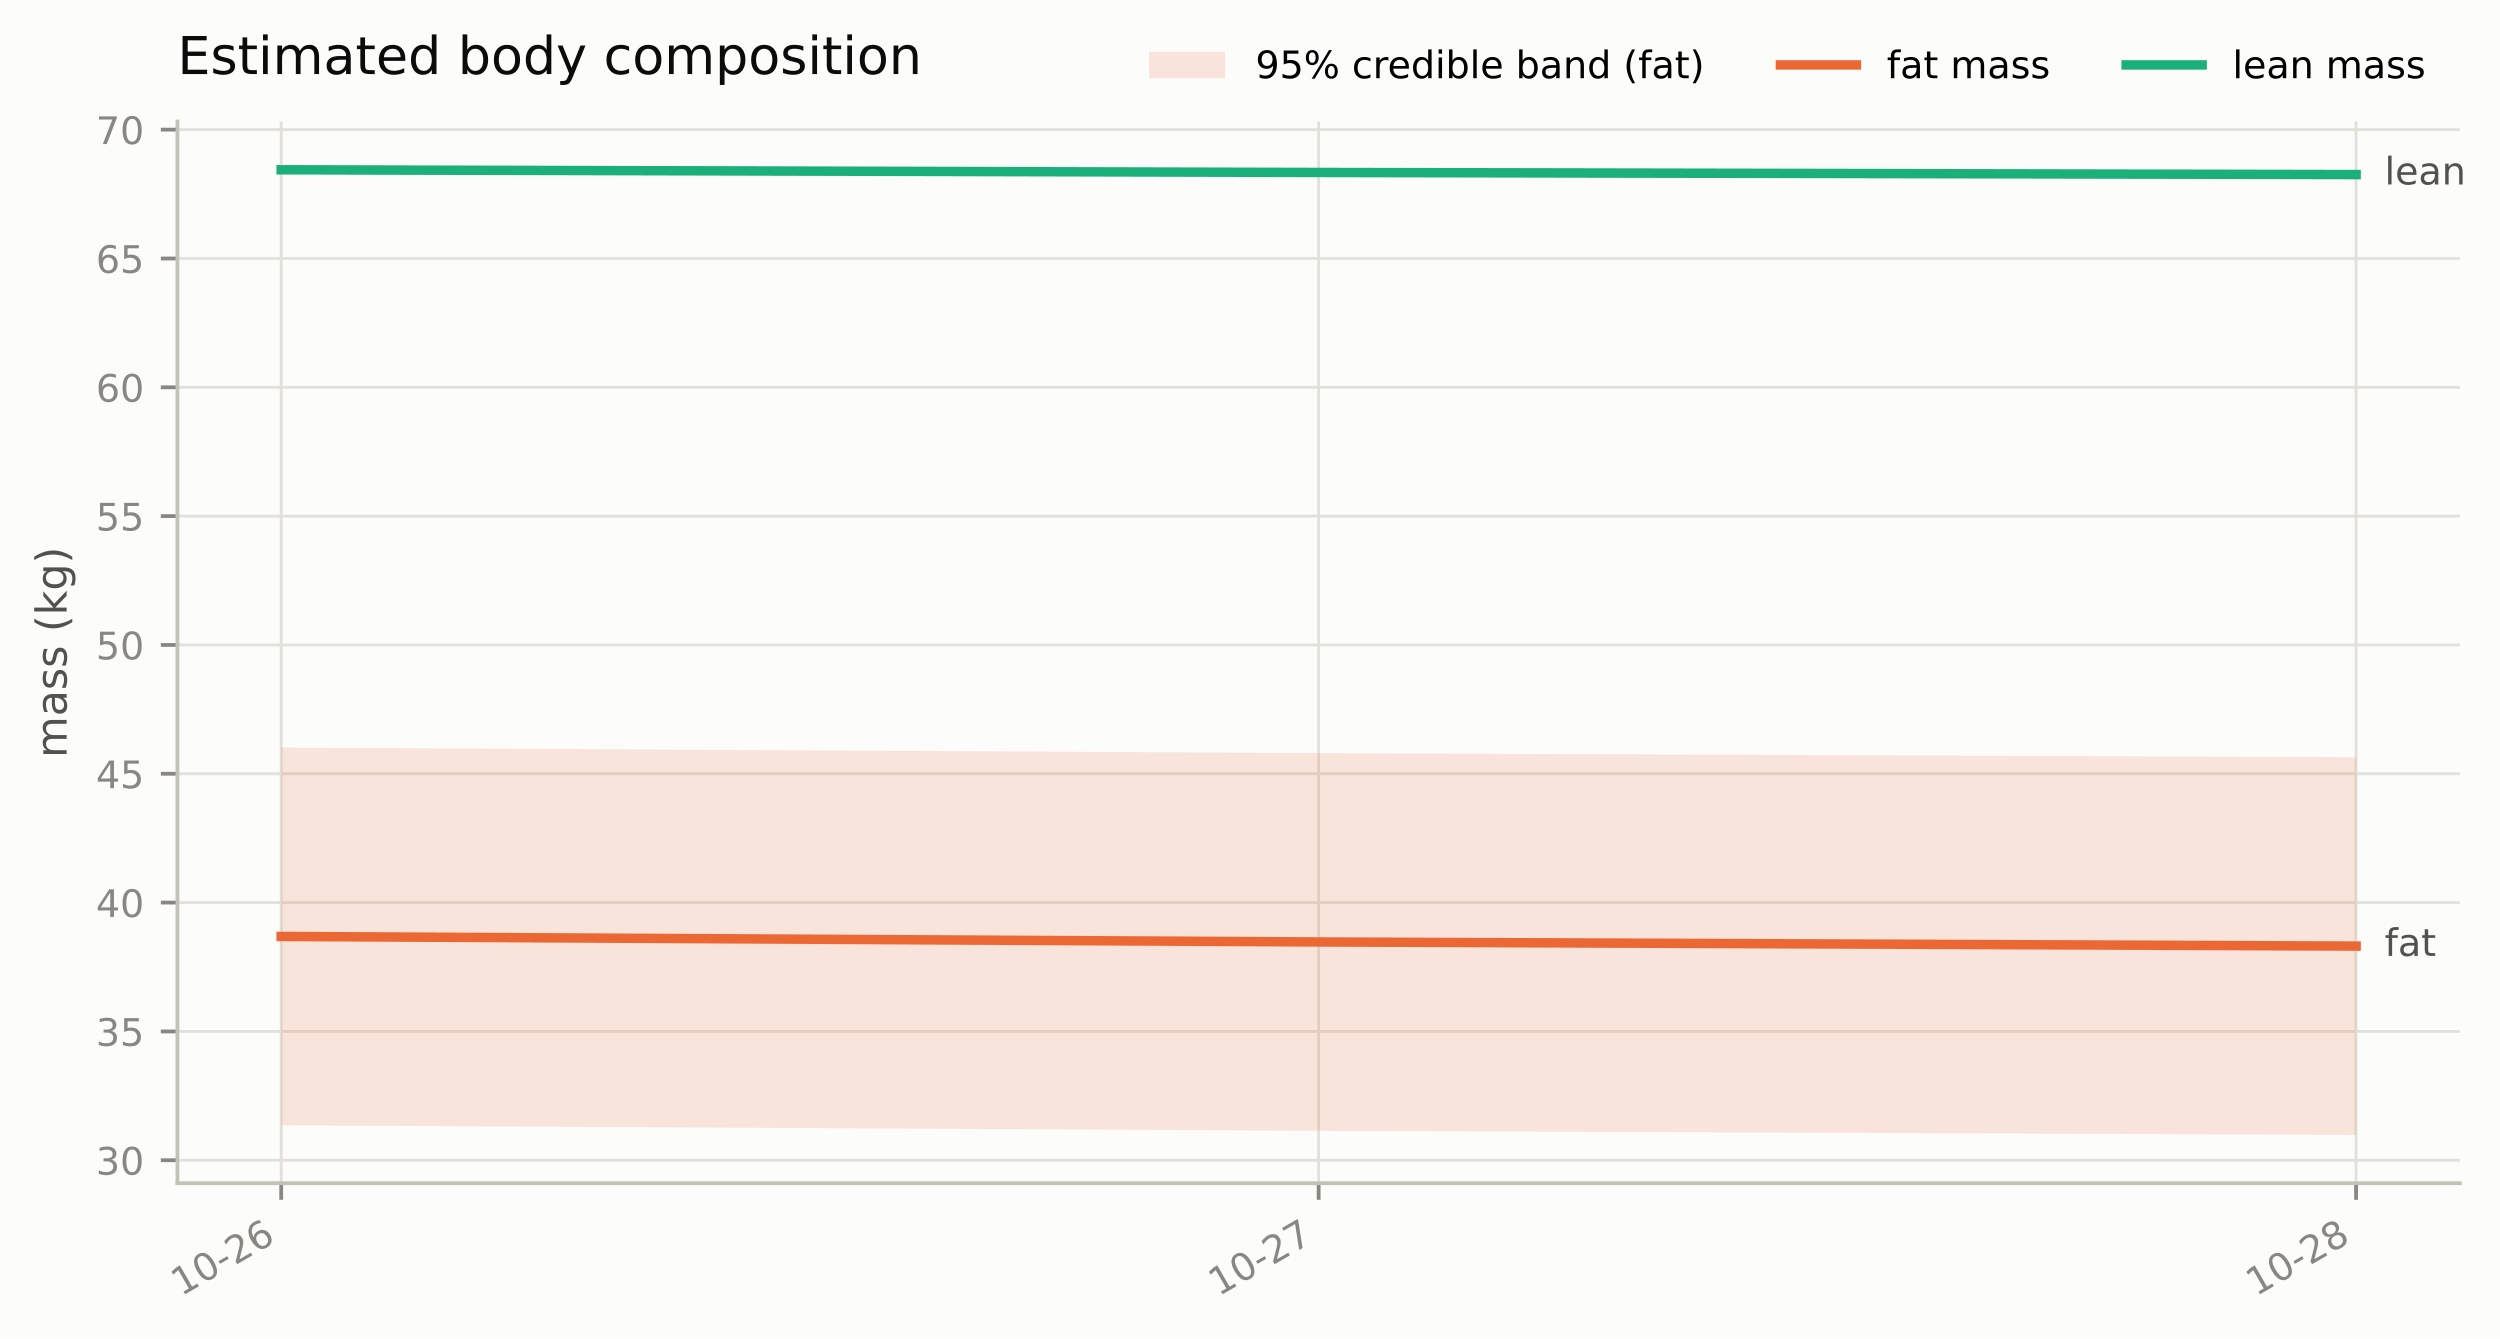
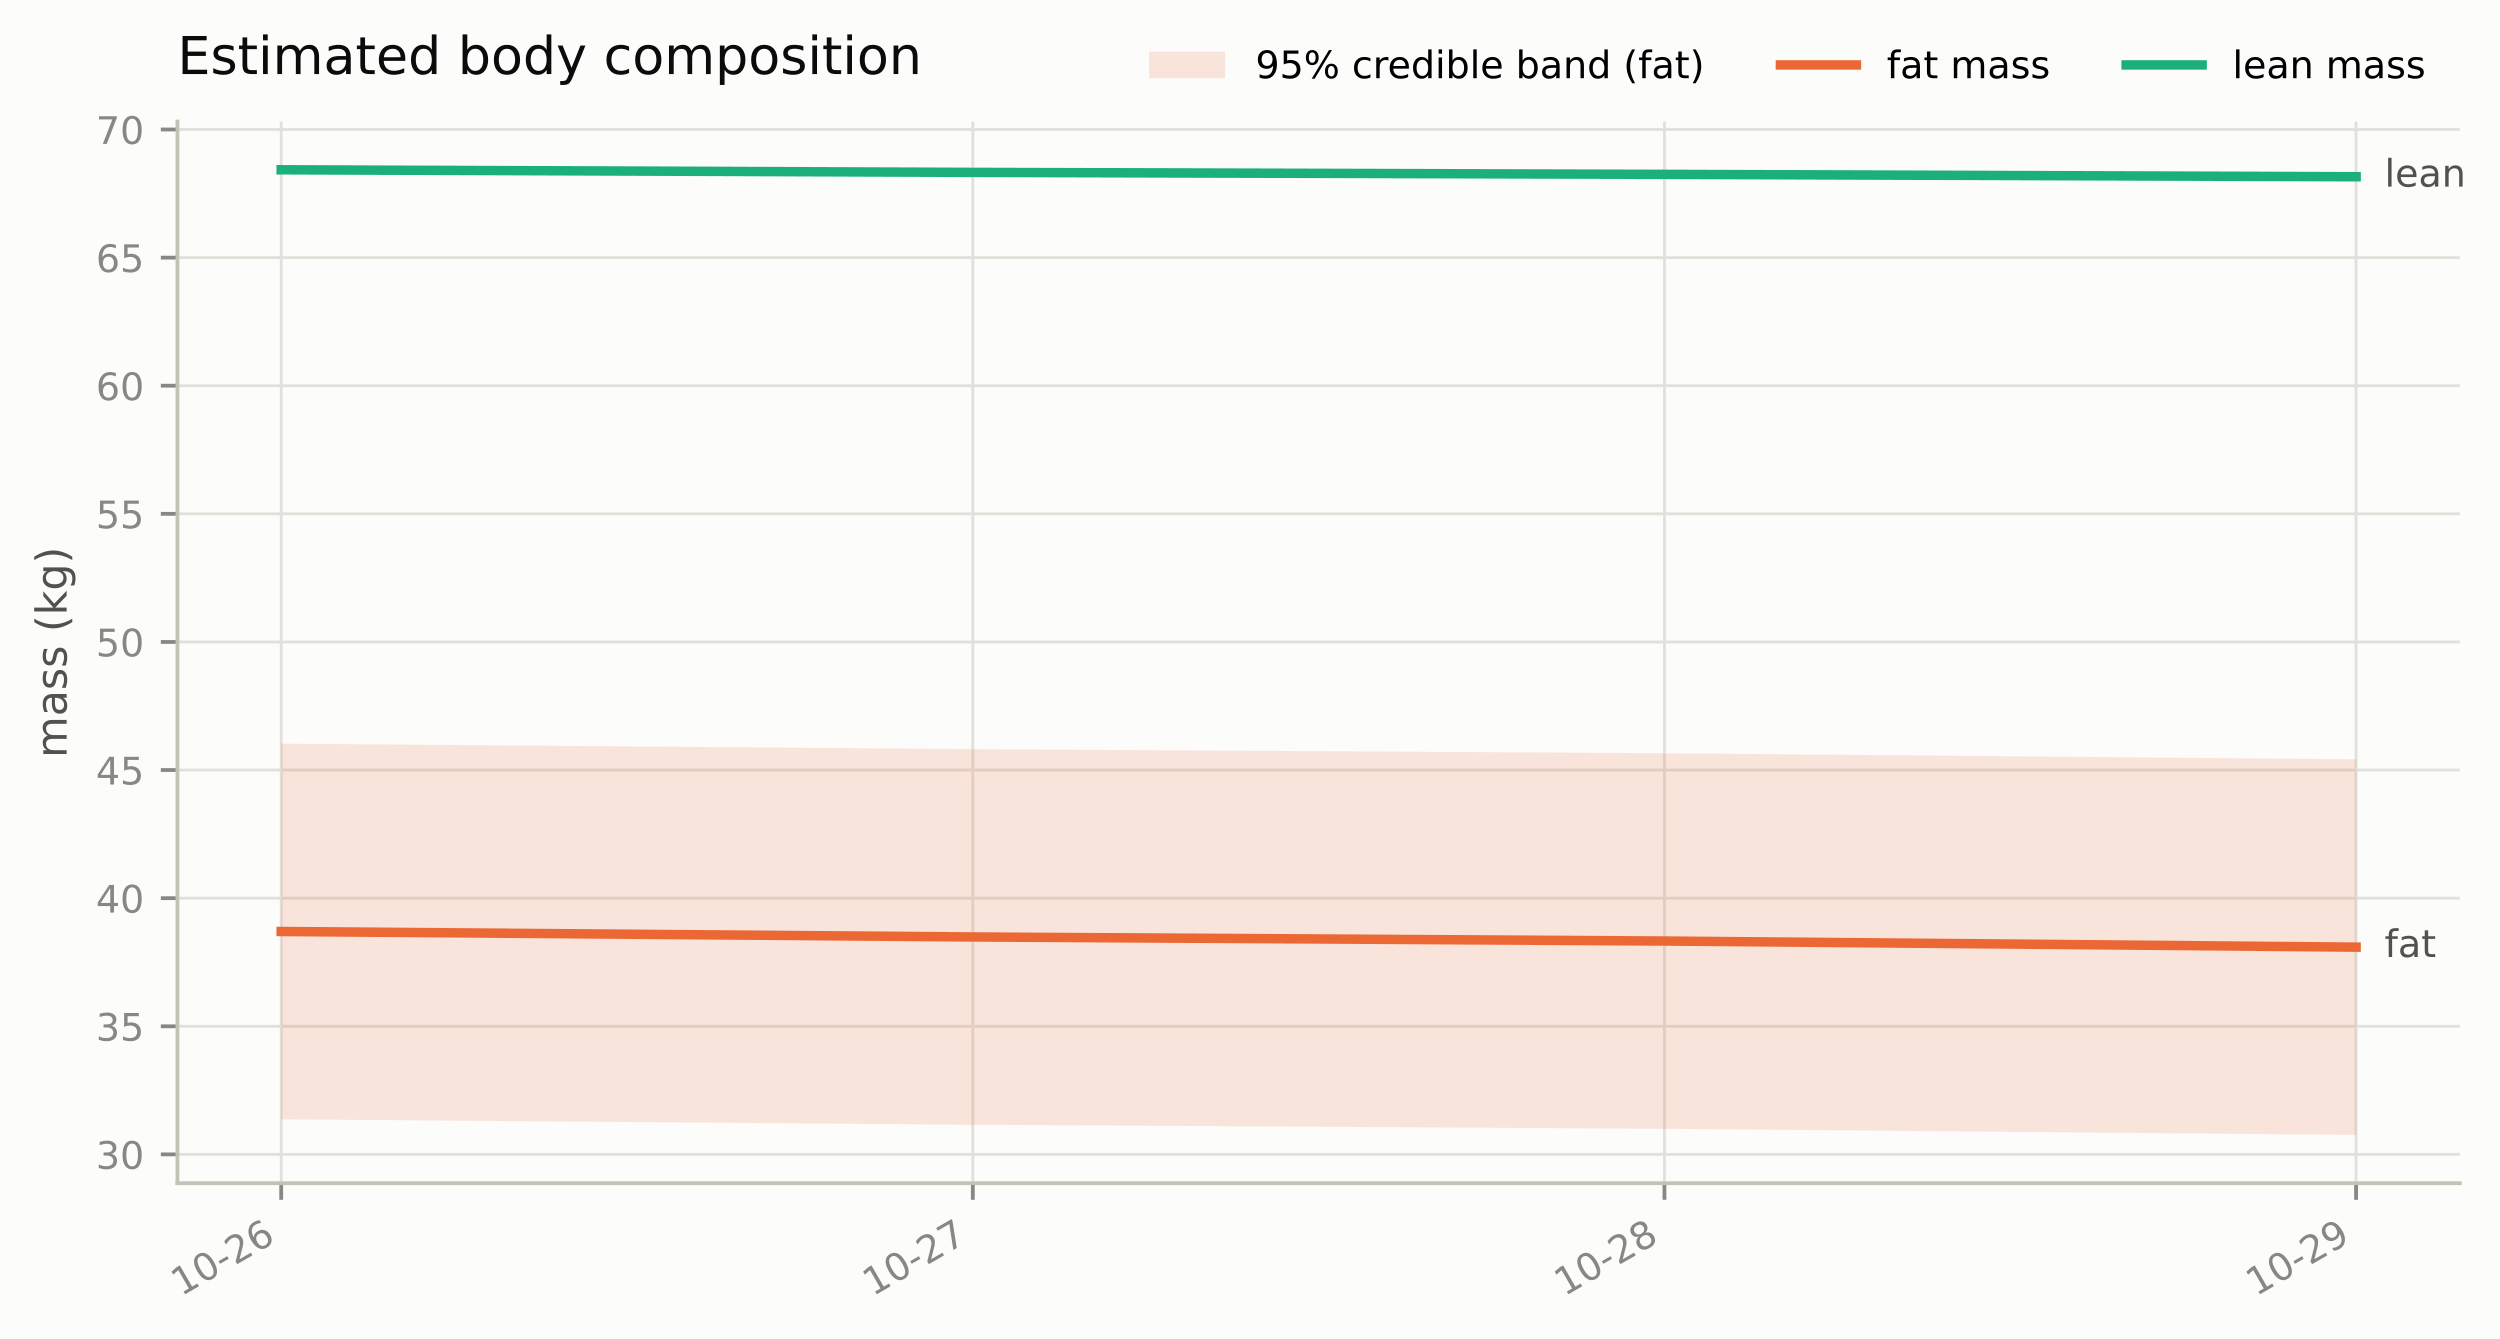
<svg xmlns="http://www.w3.org/2000/svg" xmlns:xlink="http://www.w3.org/1999/xlink" width="526.643pt" height="282pt" viewBox="0 0 526.643 282" version="1.1">
  <defs>
    <style type="text/css">*{stroke-linejoin: round; stroke-linecap: butt}</style>
  </defs>
  <g id="figure_1">
    <g id="patch_1">
      <path d="M 0 282  L 526.643 282  L 526.643 0  L 0 0  z " style="fill: #fcfcfb" />
    </g>
    <g id="axes_1">
      <g id="patch_2">
        <path d="M 37.381 249.248  L 518.18 249.248  L 518.18 25.601  L 37.381 25.601  z " style="fill: #fcfcfb" />
      </g>
      <g id="matplotlib.axis_1">
        <g id="xtick_1">
          <g id="line2d_1">
-             <path d="M 59.235 249.248  L 59.235 25.601  " clip-path="url(#p63ce2e25d6)" style="fill: none; stroke: #e1e0d9; stroke-width: 0.6; stroke-linecap: square" />
+             <path d="M 59.235 249.248  L 59.235 25.601  " clip-path="url(#pfcc4cbc5c9)" style="fill: none; stroke: #e1e0d9; stroke-width: 0.6; stroke-linecap: square" />
          </g>
          <g id="line2d_2">
            <defs>
-               <path id="ma22ad7bbef" d="M 0 0  L 0 3.5  " style="stroke: #898781; stroke-width: 0.8" />
+               <path id="m5b80a364d7" d="M 0 0  L 0 3.5  " style="stroke: #898781; stroke-width: 0.8" />
            </defs>
            <g>
-               <use xlink:href="#ma22ad7bbef" x="59.235" y="249.248" style="fill: #898781; stroke: #898781; stroke-width: 0.8" />
+               <use xlink:href="#m5b80a364d7" x="59.235" y="249.248" style="fill: #898781; stroke: #898781; stroke-width: 0.8" />
            </g>
          </g>
          <g id="text_1">
            <g style="fill: #898781" transform="translate(38.14245 273.1351) rotate(-30) scale(0.08 -0.08)">
              <defs>
                <path id="DejaVuSans-14" d="M 794 531  L 1825 531  L 1825 4091  L 703 3866  L 703 4441  L 1819 4666  L 2450 4666  L 2450 531  L 3481 531  L 3481 0  L 794 0  L 794 531  z " transform="scale(0.015625)" />
                <path id="DejaVuSans-13" d="M 2034 4250  Q 1547 4250 1301 3770  Q 1056 3291 1056 2328  Q 1056 1369 1301 889  Q 1547 409 2034 409  Q 2525 409 2770 889  Q 3016 1369 3016 2328  Q 3016 3291 2770 3770  Q 2525 4250 2034 4250  z M 2034 4750  Q 2819 4750 3233 4129  Q 3647 3509 3647 2328  Q 3647 1150 3233 529  Q 2819 -91 2034 -91  Q 1250 -91 836 529  Q 422 1150 422 2328  Q 422 3509 836 4129  Q 1250 4750 2034 4750  z " transform="scale(0.015625)" />
                <path id="DejaVuSans-10" d="M 313 2009  L 1997 2009  L 1997 1497  L 313 1497  L 313 2009  z " transform="scale(0.015625)" />
                <path id="DejaVuSans-15" d="M 1228 531  L 3431 531  L 3431 0  L 469 0  L 469 531  Q 828 903 1448 1529  Q 2069 2156 2228 2338  Q 2531 2678 2651 2914  Q 2772 3150 2772 3378  Q 2772 3750 2511 3984  Q 2250 4219 1831 4219  Q 1534 4219 1204 4116  Q 875 4013 500 3803  L 500 4441  Q 881 4594 1212 4672  Q 1544 4750 1819 4750  Q 2544 4750 2975 4387  Q 3406 4025 3406 3419  Q 3406 3131 3298 2873  Q 3191 2616 2906 2266  Q 2828 2175 2409 1742  Q 1991 1309 1228 531  z " transform="scale(0.015625)" />
                <path id="DejaVuSans-19" d="M 2113 2584  Q 1688 2584 1439 2293  Q 1191 2003 1191 1497  Q 1191 994 1439 701  Q 1688 409 2113 409  Q 2538 409 2786 701  Q 3034 994 3034 1497  Q 3034 2003 2786 2293  Q 2538 2584 2113 2584  z M 3366 4563  L 3366 3988  Q 3128 4100 2886 4159  Q 2644 4219 2406 4219  Q 1781 4219 1451 3797  Q 1122 3375 1075 2522  Q 1259 2794 1537 2939  Q 1816 3084 2150 3084  Q 2853 3084 3261 2657  Q 3669 2231 3669 1497  Q 3669 778 3244 343  Q 2819 -91 2113 -91  Q 1303 -91 875 529  Q 447 1150 447 2328  Q 447 3434 972 4092  Q 1497 4750 2381 4750  Q 2619 4750 2861 4703  Q 3103 4656 3366 4563  z " transform="scale(0.015625)" />
              </defs>
              <use xlink:href="#DejaVuSans-14" />
              <use xlink:href="#DejaVuSans-13" transform="translate(63.625 0)" />
              <use xlink:href="#DejaVuSans-10" transform="translate(127.25 0)" />
              <use xlink:href="#DejaVuSans-15" transform="translate(163.3281 0)" />
              <use xlink:href="#DejaVuSans-19" transform="translate(226.9531 0)" />
            </g>
          </g>
        </g>
        <g id="xtick_2">
          <g id="line2d_3">
-             <path d="M 277.781 249.248  L 277.781 25.601  " clip-path="url(#p63ce2e25d6)" style="fill: none; stroke: #e1e0d9; stroke-width: 0.6; stroke-linecap: square" />
+             <path d="M 204.932 249.248  L 204.932 25.601  " clip-path="url(#pfcc4cbc5c9)" style="fill: none; stroke: #e1e0d9; stroke-width: 0.6; stroke-linecap: square" />
          </g>
          <g id="line2d_4">
            <g>
-               <use xlink:href="#ma22ad7bbef" x="277.781" y="249.248" style="fill: #898781; stroke: #898781; stroke-width: 0.8" />
+               <use xlink:href="#m5b80a364d7" x="204.932" y="249.248" style="fill: #898781; stroke: #898781; stroke-width: 0.8" />
            </g>
          </g>
          <g id="text_2">
-             <g style="fill: #898781" transform="translate(256.6877 273.1351) rotate(-30) scale(0.08 -0.08)">
+             <g style="fill: #898781" transform="translate(183.8393 273.1351) rotate(-30) scale(0.08 -0.08)">
              <defs>
                <path id="DejaVuSans-1a" d="M 525 4666  L 3525 4666  L 3525 4397  L 1831 0  L 1172 0  L 2766 4134  L 525 4134  L 525 4666  z " transform="scale(0.015625)" />
              </defs>
              <use xlink:href="#DejaVuSans-14" />
              <use xlink:href="#DejaVuSans-13" transform="translate(63.625 0)" />
              <use xlink:href="#DejaVuSans-10" transform="translate(127.25 0)" />
              <use xlink:href="#DejaVuSans-15" transform="translate(163.3281 0)" />
              <use xlink:href="#DejaVuSans-1a" transform="translate(226.9531 0)" />
            </g>
          </g>
        </g>
        <g id="xtick_3">
          <g id="line2d_5">
-             <path d="M 496.326 249.248  L 496.326 25.601  " clip-path="url(#p63ce2e25d6)" style="fill: none; stroke: #e1e0d9; stroke-width: 0.6; stroke-linecap: square" />
+             <path d="M 350.629 249.248  L 350.629 25.601  " clip-path="url(#pfcc4cbc5c9)" style="fill: none; stroke: #e1e0d9; stroke-width: 0.6; stroke-linecap: square" />
          </g>
          <g id="line2d_6">
            <g>
-               <use xlink:href="#ma22ad7bbef" x="496.326" y="249.248" style="fill: #898781; stroke: #898781; stroke-width: 0.8" />
+               <use xlink:href="#m5b80a364d7" x="350.629" y="249.248" style="fill: #898781; stroke: #898781; stroke-width: 0.8" />
            </g>
          </g>
          <g id="text_3">
-             <g style="fill: #898781" transform="translate(475.233 273.1351) rotate(-30) scale(0.08 -0.08)">
+             <g style="fill: #898781" transform="translate(329.5362 273.1351) rotate(-30) scale(0.08 -0.08)">
              <defs>
                <path id="DejaVuSans-1b" d="M 2034 2216  Q 1584 2216 1326 1975  Q 1069 1734 1069 1313  Q 1069 891 1326 650  Q 1584 409 2034 409  Q 2484 409 2743 651  Q 3003 894 3003 1313  Q 3003 1734 2745 1975  Q 2488 2216 2034 2216  z M 1403 2484  Q 997 2584 770 2862  Q 544 3141 544 3541  Q 544 4100 942 4425  Q 1341 4750 2034 4750  Q 2731 4750 3128 4425  Q 3525 4100 3525 3541  Q 3525 3141 3298 2862  Q 3072 2584 2669 2484  Q 3125 2378 3379 2068  Q 3634 1759 3634 1313  Q 3634 634 3220 271  Q 2806 -91 2034 -91  Q 1263 -91 848 271  Q 434 634 434 1313  Q 434 1759 690 2068  Q 947 2378 1403 2484  z M 1172 3481  Q 1172 3119 1398 2916  Q 1625 2713 2034 2713  Q 2441 2713 2670 2916  Q 2900 3119 2900 3481  Q 2900 3844 2670 4047  Q 2441 4250 2034 4250  Q 1625 4250 1398 4047  Q 1172 3844 1172 3481  z " transform="scale(0.015625)" />
              </defs>
              <use xlink:href="#DejaVuSans-14" />
              <use xlink:href="#DejaVuSans-13" transform="translate(63.625 0)" />
              <use xlink:href="#DejaVuSans-10" transform="translate(127.25 0)" />
              <use xlink:href="#DejaVuSans-15" transform="translate(163.3281 0)" />
              <use xlink:href="#DejaVuSans-1b" transform="translate(226.9531 0)" />
            </g>
          </g>
        </g>
+         <g id="xtick_4">
+           <g id="line2d_7">
+             <path d="M 496.326 249.248  L 496.326 25.601  " clip-path="url(#pfcc4cbc5c9)" style="fill: none; stroke: #e1e0d9; stroke-width: 0.6; stroke-linecap: square" />
+           </g>
+           <g id="line2d_8">
+             <g>
+               <use xlink:href="#m5b80a364d7" x="496.326" y="249.248" style="fill: #898781; stroke: #898781; stroke-width: 0.8" />
+             </g>
+           </g>
+           <g id="text_4">
+             <g style="fill: #898781" transform="translate(475.233 273.1351) rotate(-30) scale(0.08 -0.08)">
+               <defs>
+                 <path id="DejaVuSans-1c" d="M 703 97  L 703 672  Q 941 559 1184 500  Q 1428 441 1663 441  Q 2288 441 2617 861  Q 2947 1281 2994 2138  Q 2813 1869 2534 1725  Q 2256 1581 1919 1581  Q 1219 1581 811 2004  Q 403 2428 403 3163  Q 403 3881 828 4315  Q 1253 4750 1959 4750  Q 2769 4750 3195 4129  Q 3622 3509 3622 2328  Q 3622 1225 3098 567  Q 2575 -91 1691 -91  Q 1453 -91 1209 -44  Q 966 3 703 97  z M 1959 2075  Q 2384 2075 2632 2365  Q 2881 2656 2881 3163  Q 2881 3666 2632 3958  Q 2384 4250 1959 4250  Q 1534 4250 1286 3958  Q 1038 3666 1038 3163  Q 1038 2656 1286 2365  Q 1534 2075 1959 2075  z " transform="scale(0.015625)" />
+               </defs>
+               <use xlink:href="#DejaVuSans-14" />
+               <use xlink:href="#DejaVuSans-13" transform="translate(63.625 0)" />
+               <use xlink:href="#DejaVuSans-10" transform="translate(127.25 0)" />
+               <use xlink:href="#DejaVuSans-15" transform="translate(163.3281 0)" />
+               <use xlink:href="#DejaVuSans-1c" transform="translate(226.9531 0)" />
+             </g>
+           </g>
+         </g>
      </g>
      <g id="matplotlib.axis_2">
        <g id="ytick_1">
-           <g id="line2d_7">
-             <path d="M 37.381 244.413  L 518.18 244.413  " clip-path="url(#p63ce2e25d6)" style="fill: none; stroke: #e1e0d9; stroke-width: 0.6; stroke-linecap: square" />
-           </g>
-           <g id="line2d_8">
+           <g id="line2d_9">
+             <path d="M 37.381 243.18  L 518.18 243.18  " clip-path="url(#pfcc4cbc5c9)" style="fill: none; stroke: #e1e0d9; stroke-width: 0.6; stroke-linecap: square" />
+           </g>
+           <g id="line2d_10">
            <defs>
-               <path id="m6f697e9b2b" d="M 0 0  L -3.5 0  " style="stroke: #898781; stroke-width: 0.8" />
+               <path id="m7426881a5f" d="M 0 0  L -3.5 0  " style="stroke: #898781; stroke-width: 0.8" />
            </defs>
            <g>
-               <use xlink:href="#m6f697e9b2b" x="37.381" y="244.413" style="fill: #898781; stroke: #898781; stroke-width: 0.8" />
-             </g>
-           </g>
-           <g id="text_4">
-             <g style="fill: #898781" transform="translate(20.2007 247.4525) scale(0.08 -0.08)">
+               <use xlink:href="#m7426881a5f" x="37.381" y="243.18" style="fill: #898781; stroke: #898781; stroke-width: 0.8" />
+             </g>
+           </g>
+           <g id="text_5">
+             <g style="fill: #898781" transform="translate(20.2007 246.2186) scale(0.08 -0.08)">
              <defs>
                <path id="DejaVuSans-16" d="M 2597 2516  Q 3050 2419 3304 2112  Q 3559 1806 3559 1356  Q 3559 666 3084 287  Q 2609 -91 1734 -91  Q 1441 -91 1130 -33  Q 819 25 488 141  L 488 750  Q 750 597 1062 519  Q 1375 441 1716 441  Q 2309 441 2620 675  Q 2931 909 2931 1356  Q 2931 1769 2642 2001  Q 2353 2234 1838 2234  L 1294 2234  L 1294 2753  L 1863 2753  Q 2328 2753 2575 2939  Q 2822 3125 2822 3475  Q 2822 3834 2567 4026  Q 2313 4219 1838 4219  Q 1578 4219 1281 4162  Q 984 4106 628 3988  L 628 4550  Q 988 4650 1302 4700  Q 1616 4750 1894 4750  Q 2613 4750 3031 4423  Q 3450 4097 3450 3541  Q 3450 3153 3228 2886  Q 3006 2619 2597 2516  z " transform="scale(0.015625)" />
              </defs>
              <use xlink:href="#DejaVuSans-16" />
              <use xlink:href="#DejaVuSans-13" transform="translate(63.625 0)" />
            </g>
          </g>
        </g>
        <g id="ytick_2">
-           <g id="line2d_9">
-             <path d="M 37.381 217.276  L 518.18 217.276  " clip-path="url(#p63ce2e25d6)" style="fill: none; stroke: #e1e0d9; stroke-width: 0.6; stroke-linecap: square" />
-           </g>
-           <g id="line2d_10">
-             <g>
-               <use xlink:href="#m6f697e9b2b" x="37.381" y="217.276" style="fill: #898781; stroke: #898781; stroke-width: 0.8" />
-             </g>
-           </g>
-           <g id="text_5">
-             <g style="fill: #898781" transform="translate(20.2007 220.3146) scale(0.08 -0.08)">
+           <g id="line2d_11">
+             <path d="M 37.381 216.193  L 518.18 216.193  " clip-path="url(#pfcc4cbc5c9)" style="fill: none; stroke: #e1e0d9; stroke-width: 0.6; stroke-linecap: square" />
+           </g>
+           <g id="line2d_12">
+             <g>
+               <use xlink:href="#m7426881a5f" x="37.381" y="216.193" style="fill: #898781; stroke: #898781; stroke-width: 0.8" />
+             </g>
+           </g>
+           <g id="text_6">
+             <g style="fill: #898781" transform="translate(20.2007 219.2316) scale(0.08 -0.08)">
              <defs>
                <path id="DejaVuSans-18" d="M 691 4666  L 3169 4666  L 3169 4134  L 1269 4134  L 1269 2991  Q 1406 3038 1543 3061  Q 1681 3084 1819 3084  Q 2600 3084 3056 2656  Q 3513 2228 3513 1497  Q 3513 744 3044 326  Q 2575 -91 1722 -91  Q 1428 -91 1123 -41  Q 819 9 494 109  L 494 744  Q 775 591 1075 516  Q 1375 441 1709 441  Q 2250 441 2565 725  Q 2881 1009 2881 1497  Q 2881 1984 2565 2268  Q 2250 2553 1709 2553  Q 1456 2553 1204 2497  Q 953 2441 691 2322  L 691 4666  z " transform="scale(0.015625)" />
              </defs>
              <use xlink:href="#DejaVuSans-16" />
              <use xlink:href="#DejaVuSans-18" transform="translate(63.625 0)" />
            </g>
          </g>
        </g>
        <g id="ytick_3">
-           <g id="line2d_11">
-             <path d="M 37.381 190.138  L 518.18 190.138  " clip-path="url(#p63ce2e25d6)" style="fill: none; stroke: #e1e0d9; stroke-width: 0.6; stroke-linecap: square" />
-           </g>
-           <g id="line2d_12">
-             <g>
-               <use xlink:href="#m6f697e9b2b" x="37.381" y="190.138" style="fill: #898781; stroke: #898781; stroke-width: 0.8" />
-             </g>
-           </g>
-           <g id="text_6">
-             <g style="fill: #898781" transform="translate(20.2007 193.1767) scale(0.08 -0.08)">
+           <g id="line2d_13">
+             <path d="M 37.381 189.205  L 518.18 189.205  " clip-path="url(#pfcc4cbc5c9)" style="fill: none; stroke: #e1e0d9; stroke-width: 0.6; stroke-linecap: square" />
+           </g>
+           <g id="line2d_14">
+             <g>
+               <use xlink:href="#m7426881a5f" x="37.381" y="189.205" style="fill: #898781; stroke: #898781; stroke-width: 0.8" />
+             </g>
+           </g>
+           <g id="text_7">
+             <g style="fill: #898781" transform="translate(20.2007 192.2445) scale(0.08 -0.08)">
              <defs>
                <path id="DejaVuSans-17" d="M 2419 4116  L 825 1625  L 2419 1625  L 2419 4116  z M 2253 4666  L 3047 4666  L 3047 1625  L 3713 1625  L 3713 1100  L 3047 1100  L 3047 0  L 2419 0  L 2419 1100  L 313 1100  L 313 1709  L 2253 4666  z " transform="scale(0.015625)" />
              </defs>
              <use xlink:href="#DejaVuSans-17" />
              <use xlink:href="#DejaVuSans-13" transform="translate(63.625 0)" />
            </g>
          </g>
        </g>
        <g id="ytick_4">
-           <g id="line2d_13">
-             <path d="M 37.381 163  L 518.18 163  " clip-path="url(#p63ce2e25d6)" style="fill: none; stroke: #e1e0d9; stroke-width: 0.6; stroke-linecap: square" />
-           </g>
-           <g id="line2d_14">
-             <g>
-               <use xlink:href="#m6f697e9b2b" x="37.381" y="163" style="fill: #898781; stroke: #898781; stroke-width: 0.8" />
-             </g>
-           </g>
-           <g id="text_7">
-             <g style="fill: #898781" transform="translate(20.2007 166.0388) scale(0.08 -0.08)">
+           <g id="line2d_15">
+             <path d="M 37.381 162.218  L 518.18 162.218  " clip-path="url(#pfcc4cbc5c9)" style="fill: none; stroke: #e1e0d9; stroke-width: 0.6; stroke-linecap: square" />
+           </g>
+           <g id="line2d_16">
+             <g>
+               <use xlink:href="#m7426881a5f" x="37.381" y="162.218" style="fill: #898781; stroke: #898781; stroke-width: 0.8" />
+             </g>
+           </g>
+           <g id="text_8">
+             <g style="fill: #898781" transform="translate(20.2007 165.2575) scale(0.08 -0.08)">
              <use xlink:href="#DejaVuSans-17" />
              <use xlink:href="#DejaVuSans-18" transform="translate(63.625 0)" />
            </g>
          </g>
        </g>
        <g id="ytick_5">
-           <g id="line2d_15">
-             <path d="M 37.381 135.862  L 518.18 135.862  " clip-path="url(#p63ce2e25d6)" style="fill: none; stroke: #e1e0d9; stroke-width: 0.6; stroke-linecap: square" />
-           </g>
-           <g id="line2d_16">
-             <g>
-               <use xlink:href="#m6f697e9b2b" x="37.381" y="135.862" style="fill: #898781; stroke: #898781; stroke-width: 0.8" />
-             </g>
-           </g>
-           <g id="text_8">
-             <g style="fill: #898781" transform="translate(20.2007 138.9009) scale(0.08 -0.08)">
+           <g id="line2d_17">
+             <path d="M 37.381 135.231  L 518.18 135.231  " clip-path="url(#pfcc4cbc5c9)" style="fill: none; stroke: #e1e0d9; stroke-width: 0.6; stroke-linecap: square" />
+           </g>
+           <g id="line2d_18">
+             <g>
+               <use xlink:href="#m7426881a5f" x="37.381" y="135.231" style="fill: #898781; stroke: #898781; stroke-width: 0.8" />
+             </g>
+           </g>
+           <g id="text_9">
+             <g style="fill: #898781" transform="translate(20.2007 138.2705) scale(0.08 -0.08)">
              <use xlink:href="#DejaVuSans-18" />
              <use xlink:href="#DejaVuSans-13" transform="translate(63.625 0)" />
            </g>
          </g>
        </g>
        <g id="ytick_6">
-           <g id="line2d_17">
-             <path d="M 37.381 108.724  L 518.18 108.724  " clip-path="url(#p63ce2e25d6)" style="fill: none; stroke: #e1e0d9; stroke-width: 0.6; stroke-linecap: square" />
-           </g>
-           <g id="line2d_18">
-             <g>
-               <use xlink:href="#m6f697e9b2b" x="37.381" y="108.724" style="fill: #898781; stroke: #898781; stroke-width: 0.8" />
-             </g>
-           </g>
-           <g id="text_9">
-             <g style="fill: #898781" transform="translate(20.2007 111.763) scale(0.08 -0.08)">
+           <g id="line2d_19">
+             <path d="M 37.381 108.244  L 518.18 108.244  " clip-path="url(#pfcc4cbc5c9)" style="fill: none; stroke: #e1e0d9; stroke-width: 0.6; stroke-linecap: square" />
+           </g>
+           <g id="line2d_20">
+             <g>
+               <use xlink:href="#m7426881a5f" x="37.381" y="108.244" style="fill: #898781; stroke: #898781; stroke-width: 0.8" />
+             </g>
+           </g>
+           <g id="text_10">
+             <g style="fill: #898781" transform="translate(20.2007 111.2835) scale(0.08 -0.08)">
              <use xlink:href="#DejaVuSans-18" />
              <use xlink:href="#DejaVuSans-18" transform="translate(63.625 0)" />
            </g>
          </g>
        </g>
        <g id="ytick_7">
-           <g id="line2d_19">
-             <path d="M 37.381 81.586  L 518.18 81.586  " clip-path="url(#p63ce2e25d6)" style="fill: none; stroke: #e1e0d9; stroke-width: 0.6; stroke-linecap: square" />
-           </g>
-           <g id="line2d_20">
-             <g>
-               <use xlink:href="#m6f697e9b2b" x="37.381" y="81.586" style="fill: #898781; stroke: #898781; stroke-width: 0.8" />
-             </g>
-           </g>
-           <g id="text_10">
-             <g style="fill: #898781" transform="translate(20.2007 84.62505) scale(0.08 -0.08)">
+           <g id="line2d_21">
+             <path d="M 37.381 81.257  L 518.18 81.257  " clip-path="url(#pfcc4cbc5c9)" style="fill: none; stroke: #e1e0d9; stroke-width: 0.6; stroke-linecap: square" />
+           </g>
+           <g id="line2d_22">
+             <g>
+               <use xlink:href="#m7426881a5f" x="37.381" y="81.257" style="fill: #898781; stroke: #898781; stroke-width: 0.8" />
+             </g>
+           </g>
+           <g id="text_11">
+             <g style="fill: #898781" transform="translate(20.2007 84.29642) scale(0.08 -0.08)">
              <use xlink:href="#DejaVuSans-19" />
              <use xlink:href="#DejaVuSans-13" transform="translate(63.625 0)" />
            </g>
          </g>
        </g>
        <g id="ytick_8">
-           <g id="line2d_21">
-             <path d="M 37.381 54.448  L 518.18 54.448  " clip-path="url(#p63ce2e25d6)" style="fill: none; stroke: #e1e0d9; stroke-width: 0.6; stroke-linecap: square" />
-           </g>
-           <g id="line2d_22">
-             <g>
-               <use xlink:href="#m6f697e9b2b" x="37.381" y="54.448" style="fill: #898781; stroke: #898781; stroke-width: 0.8" />
-             </g>
-           </g>
-           <g id="text_11">
-             <g style="fill: #898781" transform="translate(20.2007 57.48713) scale(0.08 -0.08)">
+           <g id="line2d_23">
+             <path d="M 37.381 54.27  L 518.18 54.27  " clip-path="url(#pfcc4cbc5c9)" style="fill: none; stroke: #e1e0d9; stroke-width: 0.6; stroke-linecap: square" />
+           </g>
+           <g id="line2d_24">
+             <g>
+               <use xlink:href="#m7426881a5f" x="37.381" y="54.27" style="fill: #898781; stroke: #898781; stroke-width: 0.8" />
+             </g>
+           </g>
+           <g id="text_12">
+             <g style="fill: #898781" transform="translate(20.2007 57.3094) scale(0.08 -0.08)">
              <use xlink:href="#DejaVuSans-19" />
              <use xlink:href="#DejaVuSans-18" transform="translate(63.625 0)" />
            </g>
          </g>
        </g>
        <g id="ytick_9">
-           <g id="line2d_23">
-             <path d="M 37.381 27.31  L 518.18 27.31  " clip-path="url(#p63ce2e25d6)" style="fill: none; stroke: #e1e0d9; stroke-width: 0.6; stroke-linecap: square" />
-           </g>
-           <g id="line2d_24">
-             <g>
-               <use xlink:href="#m6f697e9b2b" x="37.381" y="27.31" style="fill: #898781; stroke: #898781; stroke-width: 0.8" />
-             </g>
-           </g>
-           <g id="text_12">
-             <g style="fill: #898781" transform="translate(20.2007 30.34922) scale(0.08 -0.08)">
+           <g id="line2d_25">
+             <path d="M 37.381 27.283  L 518.18 27.283  " clip-path="url(#pfcc4cbc5c9)" style="fill: none; stroke: #e1e0d9; stroke-width: 0.6; stroke-linecap: square" />
+           </g>
+           <g id="line2d_26">
+             <g>
+               <use xlink:href="#m7426881a5f" x="37.381" y="27.283" style="fill: #898781; stroke: #898781; stroke-width: 0.8" />
+             </g>
+           </g>
+           <g id="text_13">
+             <g style="fill: #898781" transform="translate(20.2007 30.32236) scale(0.08 -0.08)">
              <use xlink:href="#DejaVuSans-1a" />
              <use xlink:href="#DejaVuSans-13" transform="translate(63.625 0)" />
            </g>
          </g>
        </g>
-         <g id="text_13">
+         <g id="text_14">
          <g style="fill: #52514e" transform="translate(14.03859 159.6579) rotate(-90) scale(0.09 -0.09)">
            <defs>
              <path id="DejaVuSans-50" d="M 3328 2828  Q 3544 3216 3844 3400  Q 4144 3584 4550 3584  Q 5097 3584 5394 3201  Q 5691 2819 5691 2113  L 5691 0  L 5113 0  L 5113 2094  Q 5113 2597 4934 2840  Q 4756 3084 4391 3084  Q 3944 3084 3684 2787  Q 3425 2491 3425 1978  L 3425 0  L 2847 0  L 2847 2094  Q 2847 2600 2669 2842  Q 2491 3084 2119 3084  Q 1678 3084 1418 2786  Q 1159 2488 1159 1978  L 1159 0  L 581 0  L 581 3500  L 1159 3500  L 1159 2956  Q 1356 3278 1631 3431  Q 1906 3584 2284 3584  Q 2666 3584 2933 3390  Q 3200 3197 3328 2828  z " transform="scale(0.015625)" />
              <path id="DejaVuSans-44" d="M 2194 1759  Q 1497 1759 1228 1600  Q 959 1441 959 1056  Q 959 750 1161 570  Q 1363 391 1709 391  Q 2188 391 2477 730  Q 2766 1069 2766 1631  L 2766 1759  L 2194 1759  z M 3341 1997  L 3341 0  L 2766 0  L 2766 531  Q 2569 213 2275 61  Q 1981 -91 1556 -91  Q 1019 -91 701 211  Q 384 513 384 1019  Q 384 1609 779 1909  Q 1175 2209 1959 2209  L 2766 2209  L 2766 2266  Q 2766 2663 2505 2880  Q 2244 3097 1772 3097  Q 1472 3097 1187 3025  Q 903 2953 641 2809  L 641 3341  Q 956 3463 1253 3523  Q 1550 3584 1831 3584  Q 2591 3584 2966 3190  Q 3341 2797 3341 1997  z " transform="scale(0.015625)" />
              <path id="DejaVuSans-56" d="M 2834 3397  L 2834 2853  Q 2591 2978 2328 3040  Q 2066 3103 1784 3103  Q 1356 3103 1142 2972  Q 928 2841 928 2578  Q 928 2378 1081 2264  Q 1234 2150 1697 2047  L 1894 2003  Q 2506 1872 2764 1633  Q 3022 1394 3022 966  Q 3022 478 2636 193  Q 2250 -91 1575 -91  Q 1294 -91 989 -36  Q 684 19 347 128  L 347 722  Q 666 556 975 473  Q 1284 391 1588 391  Q 1994 391 2212 530  Q 2431 669 2431 922  Q 2431 1156 2273 1281  Q 2116 1406 1581 1522  L 1381 1569  Q 847 1681 609 1914  Q 372 2147 372 2553  Q 372 3047 722 3315  Q 1072 3584 1716 3584  Q 2034 3584 2315 3537  Q 2597 3491 2834 3397  z " transform="scale(0.015625)" />
              <path id="DejaVuSans-3" transform="scale(0.015625)" />
              <path id="DejaVuSans-b" d="M 1984 4856  Q 1566 4138 1362 3434  Q 1159 2731 1159 2009  Q 1159 1288 1364 580  Q 1569 -128 1984 -844  L 1484 -844  Q 1016 -109 783 600  Q 550 1309 550 2009  Q 550 2706 781 3412  Q 1013 4119 1484 4856  L 1984 4856  z " transform="scale(0.015625)" />
              <path id="DejaVuSans-4e" d="M 581 4863  L 1159 4863  L 1159 1991  L 2875 3500  L 3609 3500  L 1753 1863  L 3688 0  L 2938 0  L 1159 1709  L 1159 0  L 581 0  L 581 4863  z " transform="scale(0.015625)" />
              <path id="DejaVuSans-4a" d="M 2906 1791  Q 2906 2416 2648 2759  Q 2391 3103 1925 3103  Q 1463 3103 1205 2759  Q 947 2416 947 1791  Q 947 1169 1205 825  Q 1463 481 1925 481  Q 2391 481 2648 825  Q 2906 1169 2906 1791  z M 3481 434  Q 3481 -459 3084 -895  Q 2688 -1331 1869 -1331  Q 1566 -1331 1297 -1286  Q 1028 -1241 775 -1147  L 775 -588  Q 1028 -725 1275 -790  Q 1522 -856 1778 -856  Q 2344 -856 2625 -561  Q 2906 -266 2906 331  L 2906 616  Q 2728 306 2450 153  Q 2172 0 1784 0  Q 1141 0 747 490  Q 353 981 353 1791  Q 353 2603 747 3093  Q 1141 3584 1784 3584  Q 2172 3584 2450 3431  Q 2728 3278 2906 2969  L 2906 3500  L 3481 3500  L 3481 434  z " transform="scale(0.015625)" />
              <path id="DejaVuSans-c" d="M 513 4856  L 1013 4856  Q 1481 4119 1714 3412  Q 1947 2706 1947 2009  Q 1947 1309 1714 600  Q 1481 -109 1013 -844  L 513 -844  Q 928 -128 1133 580  Q 1338 1288 1338 2009  Q 1338 2731 1133 3434  Q 928 4138 513 4856  z " transform="scale(0.015625)" />
            </defs>
            <use xlink:href="#DejaVuSans-50" />
            <use xlink:href="#DejaVuSans-44" transform="translate(97.40625 0)" />
            <use xlink:href="#DejaVuSans-56" transform="translate(158.6875 0)" />
            <use xlink:href="#DejaVuSans-56" transform="translate(210.7812 0)" />
            <use xlink:href="#DejaVuSans-3" transform="translate(262.875 0)" />
            <use xlink:href="#DejaVuSans-b" transform="translate(294.6562 0)" />
            <use xlink:href="#DejaVuSans-4e" transform="translate(333.6719 0)" />
            <use xlink:href="#DejaVuSans-4a" transform="translate(391.5781 0)" />
            <use xlink:href="#DejaVuSans-c" transform="translate(455.0625 0)" />
          </g>
        </g>
      </g>
      <g id="FillBetweenPolyCollection_1">
        <defs>
-           <path id="m43c3202f56" d="M 59.235 -124.519  L 59.235 -44.938  L 277.781 -43.786  L 496.326 -42.917  L 496.326 -122.481  L 496.326 -122.481  L 277.781 -123.35  L 59.235 -124.519  z " />
+           <path id="m015cb89a91" d="M 59.235 -125.344  L 59.235 -46.206  L 204.932 -45.061  L 350.629 -44.205  L 496.326 -42.917  L 496.326 -122.038  L 496.326 -122.038  L 350.629 -123.325  L 204.932 -124.181  L 59.235 -125.344  z " />
        </defs>
-         <g clip-path="url(#p63ce2e25d6)">
-           <use xlink:href="#m43c3202f56" x="0" y="282" style="fill: #eb6834; fill-opacity: 0.16" />
-         </g>
-       </g>
-       <g id="line2d_25">
-         <path d="M 59.235 197.271  L 277.781 198.431  L 496.326 199.3  " clip-path="url(#p63ce2e25d6)" style="fill: none; stroke: #eb6834; stroke-width: 2; stroke-linecap: square" />
-       </g>
-       <g id="line2d_26">
-         <path d="M 59.235 35.766  L 277.781 36.333  L 496.326 36.776  " clip-path="url(#p63ce2e25d6)" style="fill: none; stroke: #1baf7a; stroke-width: 2; stroke-linecap: square" />
+         <g clip-path="url(#pfcc4cbc5c9)">
+           <use xlink:href="#m015cb89a91" x="0" y="282" style="fill: #eb6834; fill-opacity: 0.16" />
+         </g>
+       </g>
+       <g id="line2d_27">
+         <path d="M 59.235 196.225  L 204.932 197.378  L 350.629 198.234  L 496.326 199.522  " clip-path="url(#pfcc4cbc5c9)" style="fill: none; stroke: #eb6834; stroke-width: 2; stroke-linecap: square" />
+       </g>
+       <g id="line2d_28">
+         <path d="M 59.235 35.766  L 204.932 36.315  L 350.629 36.732  L 496.326 37.233  " clip-path="url(#pfcc4cbc5c9)" style="fill: none; stroke: #1baf7a; stroke-width: 2; stroke-linecap: square" />
      </g>
      <g id="patch_3">
        <path d="M 37.381 249.248  L 37.381 25.601  " style="fill: none; stroke: #c3c2b7; stroke-width: 0.8; stroke-linejoin: miter; stroke-linecap: square" />
      </g>
      <g id="patch_4">
        <path d="M 37.381 249.248  L 518.18 249.248  " style="fill: none; stroke: #c3c2b7; stroke-width: 0.8; stroke-linejoin: miter; stroke-linecap: square" />
      </g>
-       <g id="text_14">
-         <g style="fill: #52514e" transform="translate(502.3258 201.3787) scale(0.08 -0.08)">
+       <g id="text_15">
+         <g style="fill: #52514e" transform="translate(502.3258 201.6005) scale(0.08 -0.08)">
          <defs>
            <path id="DejaVuSans-49" d="M 2375 4863  L 2375 4384  L 1825 4384  Q 1516 4384 1395 4259  Q 1275 4134 1275 3809  L 1275 3500  L 2222 3500  L 2222 3053  L 1275 3053  L 1275 0  L 697 0  L 697 3053  L 147 3053  L 147 3500  L 697 3500  L 697 3744  Q 697 4328 969 4595  Q 1241 4863 1831 4863  L 2375 4863  z " transform="scale(0.015625)" />
            <path id="DejaVuSans-57" d="M 1172 4494  L 1172 3500  L 2356 3500  L 2356 3053  L 1172 3053  L 1172 1153  Q 1172 725 1289 603  Q 1406 481 1766 481  L 2356 481  L 2356 0  L 1766 0  Q 1100 0 847 248  Q 594 497 594 1153  L 594 3053  L 172 3053  L 172 3500  L 594 3500  L 594 4494  L 1172 4494  z " transform="scale(0.015625)" />
          </defs>
          <use xlink:href="#DejaVuSans-49" />
          <use xlink:href="#DejaVuSans-44" transform="translate(35.20312 0)" />
          <use xlink:href="#DejaVuSans-57" transform="translate(96.48438 0)" />
        </g>
      </g>
-       <g id="text_15">
-         <g style="fill: #52514e" transform="translate(502.3258 38.85424) scale(0.08 -0.08)">
+       <g id="text_16">
+         <g style="fill: #52514e" transform="translate(502.3258 39.31117) scale(0.08 -0.08)">
          <defs>
            <path id="DejaVuSans-4f" d="M 603 4863  L 1178 4863  L 1178 0  L 603 0  L 603 4863  z " transform="scale(0.015625)" />
            <path id="DejaVuSans-48" d="M 3597 1894  L 3597 1613  L 953 1613  Q 991 1019 1311 708  Q 1631 397 2203 397  Q 2534 397 2845 478  Q 3156 559 3463 722  L 3463 178  Q 3153 47 2828 -22  Q 2503 -91 2169 -91  Q 1331 -91 842 396  Q 353 884 353 1716  Q 353 2575 817 3079  Q 1281 3584 2069 3584  Q 2775 3584 3186 3129  Q 3597 2675 3597 1894  z M 3022 2063  Q 3016 2534 2758 2815  Q 2500 3097 2075 3097  Q 1594 3097 1305 2825  Q 1016 2553 972 2059  L 3022 2063  z " transform="scale(0.015625)" />
            <path id="DejaVuSans-51" d="M 3513 2113  L 3513 0  L 2938 0  L 2938 2094  Q 2938 2591 2744 2837  Q 2550 3084 2163 3084  Q 1697 3084 1428 2787  Q 1159 2491 1159 1978  L 1159 0  L 581 0  L 581 3500  L 1159 3500  L 1159 2956  Q 1366 3272 1645 3428  Q 1925 3584 2291 3584  Q 2894 3584 3203 3211  Q 3513 2838 3513 2113  z " transform="scale(0.015625)" />
          </defs>
          <use xlink:href="#DejaVuSans-4f" />
          <use xlink:href="#DejaVuSans-48" transform="translate(27.78125 0)" />
          <use xlink:href="#DejaVuSans-44" transform="translate(89.3125 0)" />
          <use xlink:href="#DejaVuSans-51" transform="translate(150.5938 0)" />
        </g>
      </g>
-       <g id="text_16">
+       <g id="text_17">
        <g style="fill: #0b0b0b" transform="translate(37.3807 15.60063) scale(0.11 -0.11)">
          <defs>
            <path id="DejaVuSans-28" d="M 628 4666  L 3578 4666  L 3578 4134  L 1259 4134  L 1259 2753  L 3481 2753  L 3481 2222  L 1259 2222  L 1259 531  L 3634 531  L 3634 0  L 628 0  L 628 4666  z " transform="scale(0.015625)" />
            <path id="DejaVuSans-4c" d="M 603 3500  L 1178 3500  L 1178 0  L 603 0  L 603 3500  z M 603 4863  L 1178 4863  L 1178 4134  L 603 4134  L 603 4863  z " transform="scale(0.015625)" />
            <path id="DejaVuSans-47" d="M 2906 2969  L 2906 4863  L 3481 4863  L 3481 0  L 2906 0  L 2906 525  Q 2725 213 2448 61  Q 2172 -91 1784 -91  Q 1150 -91 751 415  Q 353 922 353 1747  Q 353 2572 751 3078  Q 1150 3584 1784 3584  Q 2172 3584 2448 3432  Q 2725 3281 2906 2969  z M 947 1747  Q 947 1113 1208 752  Q 1469 391 1925 391  Q 2381 391 2643 752  Q 2906 1113 2906 1747  Q 2906 2381 2643 2742  Q 2381 3103 1925 3103  Q 1469 3103 1208 2742  Q 947 2381 947 1747  z " transform="scale(0.015625)" />
            <path id="DejaVuSans-45" d="M 3116 1747  Q 3116 2381 2855 2742  Q 2594 3103 2138 3103  Q 1681 3103 1420 2742  Q 1159 2381 1159 1747  Q 1159 1113 1420 752  Q 1681 391 2138 391  Q 2594 391 2855 752  Q 3116 1113 3116 1747  z M 1159 2969  Q 1341 3281 1617 3432  Q 1894 3584 2278 3584  Q 2916 3584 3314 3078  Q 3713 2572 3713 1747  Q 3713 922 3314 415  Q 2916 -91 2278 -91  Q 1894 -91 1617 61  Q 1341 213 1159 525  L 1159 0  L 581 0  L 581 4863  L 1159 4863  L 1159 2969  z " transform="scale(0.015625)" />
            <path id="DejaVuSans-52" d="M 1959 3097  Q 1497 3097 1228 2736  Q 959 2375 959 1747  Q 959 1119 1226 758  Q 1494 397 1959 397  Q 2419 397 2687 759  Q 2956 1122 2956 1747  Q 2956 2369 2687 2733  Q 2419 3097 1959 3097  z M 1959 3584  Q 2709 3584 3137 3096  Q 3566 2609 3566 1747  Q 3566 888 3137 398  Q 2709 -91 1959 -91  Q 1206 -91 779 398  Q 353 888 353 1747  Q 353 2609 779 3096  Q 1206 3584 1959 3584  z " transform="scale(0.015625)" />
            <path id="DejaVuSans-5c" d="M 2059 -325  Q 1816 -950 1584 -1140  Q 1353 -1331 966 -1331  L 506 -1331  L 506 -850  L 844 -850  Q 1081 -850 1212 -737  Q 1344 -625 1503 -206  L 1606 56  L 191 3500  L 800 3500  L 1894 763  L 2988 3500  L 3597 3500  L 2059 -325  z " transform="scale(0.015625)" />
            <path id="DejaVuSans-46" d="M 3122 3366  L 3122 2828  Q 2878 2963 2633 3030  Q 2388 3097 2138 3097  Q 1578 3097 1268 2742  Q 959 2388 959 1747  Q 959 1106 1268 751  Q 1578 397 2138 397  Q 2388 397 2633 464  Q 2878 531 3122 666  L 3122 134  Q 2881 22 2623 -34  Q 2366 -91 2075 -91  Q 1284 -91 818 406  Q 353 903 353 1747  Q 353 2603 823 3093  Q 1294 3584 2113 3584  Q 2378 3584 2631 3529  Q 2884 3475 3122 3366  z " transform="scale(0.015625)" />
            <path id="DejaVuSans-53" d="M 1159 525  L 1159 -1331  L 581 -1331  L 581 3500  L 1159 3500  L 1159 2969  Q 1341 3281 1617 3432  Q 1894 3584 2278 3584  Q 2916 3584 3314 3078  Q 3713 2572 3713 1747  Q 3713 922 3314 415  Q 2916 -91 2278 -91  Q 1894 -91 1617 61  Q 1341 213 1159 525  z M 3116 1747  Q 3116 2381 2855 2742  Q 2594 3103 2138 3103  Q 1681 3103 1420 2742  Q 1159 2381 1159 1747  Q 1159 1113 1420 752  Q 1681 391 2138 391  Q 2594 391 2855 752  Q 3116 1113 3116 1747  z " transform="scale(0.015625)" />
          </defs>
          <use xlink:href="#DejaVuSans-28" />
          <use xlink:href="#DejaVuSans-56" transform="translate(63.1875 0)" />
          <use xlink:href="#DejaVuSans-57" transform="translate(115.2812 0)" />
          <use xlink:href="#DejaVuSans-4c" transform="translate(154.4844 0)" />
          <use xlink:href="#DejaVuSans-50" transform="translate(182.2656 0)" />
          <use xlink:href="#DejaVuSans-44" transform="translate(279.6719 0)" />
          <use xlink:href="#DejaVuSans-57" transform="translate(340.9531 0)" />
          <use xlink:href="#DejaVuSans-48" transform="translate(380.1562 0)" />
          <use xlink:href="#DejaVuSans-47" transform="translate(441.6875 0)" />
          <use xlink:href="#DejaVuSans-3" transform="translate(505.1719 0)" />
          <use xlink:href="#DejaVuSans-45" transform="translate(536.9531 0)" />
          <use xlink:href="#DejaVuSans-52" transform="translate(600.4375 0)" />
          <use xlink:href="#DejaVuSans-47" transform="translate(661.625 0)" />
          <use xlink:href="#DejaVuSans-5c" transform="translate(725.1094 0)" />
          <use xlink:href="#DejaVuSans-3" transform="translate(784.2969 0)" />
          <use xlink:href="#DejaVuSans-46" transform="translate(816.0781 0)" />
          <use xlink:href="#DejaVuSans-52" transform="translate(871.0625 0)" />
          <use xlink:href="#DejaVuSans-50" transform="translate(932.25 0)" />
          <use xlink:href="#DejaVuSans-53" transform="translate(1029.656 0)" />
          <use xlink:href="#DejaVuSans-52" transform="translate(1093.141 0)" />
          <use xlink:href="#DejaVuSans-56" transform="translate(1154.328 0)" />
          <use xlink:href="#DejaVuSans-4c" transform="translate(1206.422 0)" />
          <use xlink:href="#DejaVuSans-57" transform="translate(1234.203 0)" />
          <use xlink:href="#DejaVuSans-4c" transform="translate(1273.406 0)" />
          <use xlink:href="#DejaVuSans-52" transform="translate(1301.188 0)" />
          <use xlink:href="#DejaVuSans-51" transform="translate(1362.375 0)" />
        </g>
      </g>
      <g id="legend_1">
        <g id="patch_5">
          <path d="M 242.068 16.479  L 258.068 16.479  L 258.068 10.879  L 242.068 10.879  z " style="fill: #eb6834; fill-opacity: 0.16" />
        </g>
-         <g id="text_17">
+         <g id="text_18">
          <g transform="translate(264.4678 16.47875) scale(0.08 -0.08)">
            <defs>
-               <path id="DejaVuSans-1c" d="M 703 97  L 703 672  Q 941 559 1184 500  Q 1428 441 1663 441  Q 2288 441 2617 861  Q 2947 1281 2994 2138  Q 2813 1869 2534 1725  Q 2256 1581 1919 1581  Q 1219 1581 811 2004  Q 403 2428 403 3163  Q 403 3881 828 4315  Q 1253 4750 1959 4750  Q 2769 4750 3195 4129  Q 3622 3509 3622 2328  Q 3622 1225 3098 567  Q 2575 -91 1691 -91  Q 1453 -91 1209 -44  Q 966 3 703 97  z M 1959 2075  Q 2384 2075 2632 2365  Q 2881 2656 2881 3163  Q 2881 3666 2632 3958  Q 2384 4250 1959 4250  Q 1534 4250 1286 3958  Q 1038 3666 1038 3163  Q 1038 2656 1286 2365  Q 1534 2075 1959 2075  z " transform="scale(0.015625)" />
              <path id="DejaVuSans-8" d="M 4653 2053  Q 4381 2053 4226 1822  Q 4072 1591 4072 1178  Q 4072 772 4226 539  Q 4381 306 4653 306  Q 4919 306 5073 539  Q 5228 772 5228 1178  Q 5228 1588 5073 1820  Q 4919 2053 4653 2053  z M 4653 2450  Q 5147 2450 5437 2106  Q 5728 1763 5728 1178  Q 5728 594 5436 251  Q 5144 -91 4653 -91  Q 4153 -91 3862 251  Q 3572 594 3572 1178  Q 3572 1766 3864 2108  Q 4156 2450 4653 2450  z M 1428 4353  Q 1159 4353 1004 4120  Q 850 3888 850 3481  Q 850 3069 1003 2837  Q 1156 2606 1428 2606  Q 1700 2606 1854 2837  Q 2009 3069 2009 3481  Q 2009 3884 1853 4118  Q 1697 4353 1428 4353  z M 4250 4750  L 4750 4750  L 1831 -91  L 1331 -91  L 4250 4750  z M 1428 4750  Q 1922 4750 2215 4408  Q 2509 4066 2509 3481  Q 2509 2891 2217 2550  Q 1925 2209 1428 2209  Q 931 2209 642 2551  Q 353 2894 353 3481  Q 353 4063 643 4406  Q 934 4750 1428 4750  z " transform="scale(0.015625)" />
              <path id="DejaVuSans-55" d="M 2631 2963  Q 2534 3019 2420 3045  Q 2306 3072 2169 3072  Q 1681 3072 1420 2755  Q 1159 2438 1159 1844  L 1159 0  L 581 0  L 581 3500  L 1159 3500  L 1159 2956  Q 1341 3275 1631 3429  Q 1922 3584 2338 3584  Q 2397 3584 2469 3576  Q 2541 3569 2628 3553  L 2631 2963  z " transform="scale(0.015625)" />
            </defs>
            <use xlink:href="#DejaVuSans-1c" />
            <use xlink:href="#DejaVuSans-18" transform="translate(63.625 0)" />
            <use xlink:href="#DejaVuSans-8" transform="translate(127.25 0)" />
            <use xlink:href="#DejaVuSans-3" transform="translate(222.2656 0)" />
            <use xlink:href="#DejaVuSans-46" transform="translate(254.0469 0)" />
            <use xlink:href="#DejaVuSans-55" transform="translate(309.0312 0)" />
            <use xlink:href="#DejaVuSans-48" transform="translate(347.9375 0)" />
            <use xlink:href="#DejaVuSans-47" transform="translate(409.4688 0)" />
            <use xlink:href="#DejaVuSans-4c" transform="translate(472.9531 0)" />
            <use xlink:href="#DejaVuSans-45" transform="translate(500.7344 0)" />
            <use xlink:href="#DejaVuSans-4f" transform="translate(564.2188 0)" />
            <use xlink:href="#DejaVuSans-48" transform="translate(592 0)" />
            <use xlink:href="#DejaVuSans-3" transform="translate(653.5312 0)" />
            <use xlink:href="#DejaVuSans-45" transform="translate(685.3125 0)" />
            <use xlink:href="#DejaVuSans-44" transform="translate(748.7969 0)" />
            <use xlink:href="#DejaVuSans-51" transform="translate(810.0781 0)" />
            <use xlink:href="#DejaVuSans-47" transform="translate(873.4531 0)" />
            <use xlink:href="#DejaVuSans-3" transform="translate(936.9375 0)" />
            <use xlink:href="#DejaVuSans-b" transform="translate(968.7188 0)" />
            <use xlink:href="#DejaVuSans-49" transform="translate(1007.734 0)" />
            <use xlink:href="#DejaVuSans-44" transform="translate(1042.938 0)" />
            <use xlink:href="#DejaVuSans-57" transform="translate(1104.219 0)" />
            <use xlink:href="#DejaVuSans-c" transform="translate(1143.422 0)" />
          </g>
        </g>
-         <g id="line2d_27">
+         <g id="line2d_29">
          <path d="M 375.063 13.679  L 383.063 13.679  L 391.063 13.679  " style="fill: none; stroke: #eb6834; stroke-width: 2; stroke-linecap: square" />
        </g>
-         <g id="text_18">
+         <g id="text_19">
          <g transform="translate(397.4628 16.47875) scale(0.08 -0.08)">
            <use xlink:href="#DejaVuSans-49" />
            <use xlink:href="#DejaVuSans-44" transform="translate(35.20312 0)" />
            <use xlink:href="#DejaVuSans-57" transform="translate(96.48438 0)" />
            <use xlink:href="#DejaVuSans-3" transform="translate(135.6875 0)" />
            <use xlink:href="#DejaVuSans-50" transform="translate(167.4688 0)" />
            <use xlink:href="#DejaVuSans-44" transform="translate(264.875 0)" />
            <use xlink:href="#DejaVuSans-56" transform="translate(326.1562 0)" />
            <use xlink:href="#DejaVuSans-56" transform="translate(378.25 0)" />
          </g>
        </g>
-         <g id="line2d_28">
+         <g id="line2d_30">
          <path d="M 447.89 13.679  L 455.89 13.679  L 463.89 13.679  " style="fill: none; stroke: #1baf7a; stroke-width: 2; stroke-linecap: square" />
        </g>
-         <g id="text_19">
+         <g id="text_20">
          <g transform="translate(470.2903 16.47875) scale(0.08 -0.08)">
            <use xlink:href="#DejaVuSans-4f" />
            <use xlink:href="#DejaVuSans-48" transform="translate(27.78125 0)" />
            <use xlink:href="#DejaVuSans-44" transform="translate(89.3125 0)" />
            <use xlink:href="#DejaVuSans-51" transform="translate(150.5938 0)" />
            <use xlink:href="#DejaVuSans-3" transform="translate(213.9688 0)" />
            <use xlink:href="#DejaVuSans-50" transform="translate(245.75 0)" />
            <use xlink:href="#DejaVuSans-44" transform="translate(343.1562 0)" />
            <use xlink:href="#DejaVuSans-56" transform="translate(404.4375 0)" />
            <use xlink:href="#DejaVuSans-56" transform="translate(456.5312 0)" />
          </g>
        </g>
      </g>
    </g>
  </g>
  <defs>
-     <clipPath id="p63ce2e25d6">
+     <clipPath id="pfcc4cbc5c9">
      <rect x="37.381" y="25.601" width="480.8" height="223.648" />
    </clipPath>
  </defs>
</svg>
